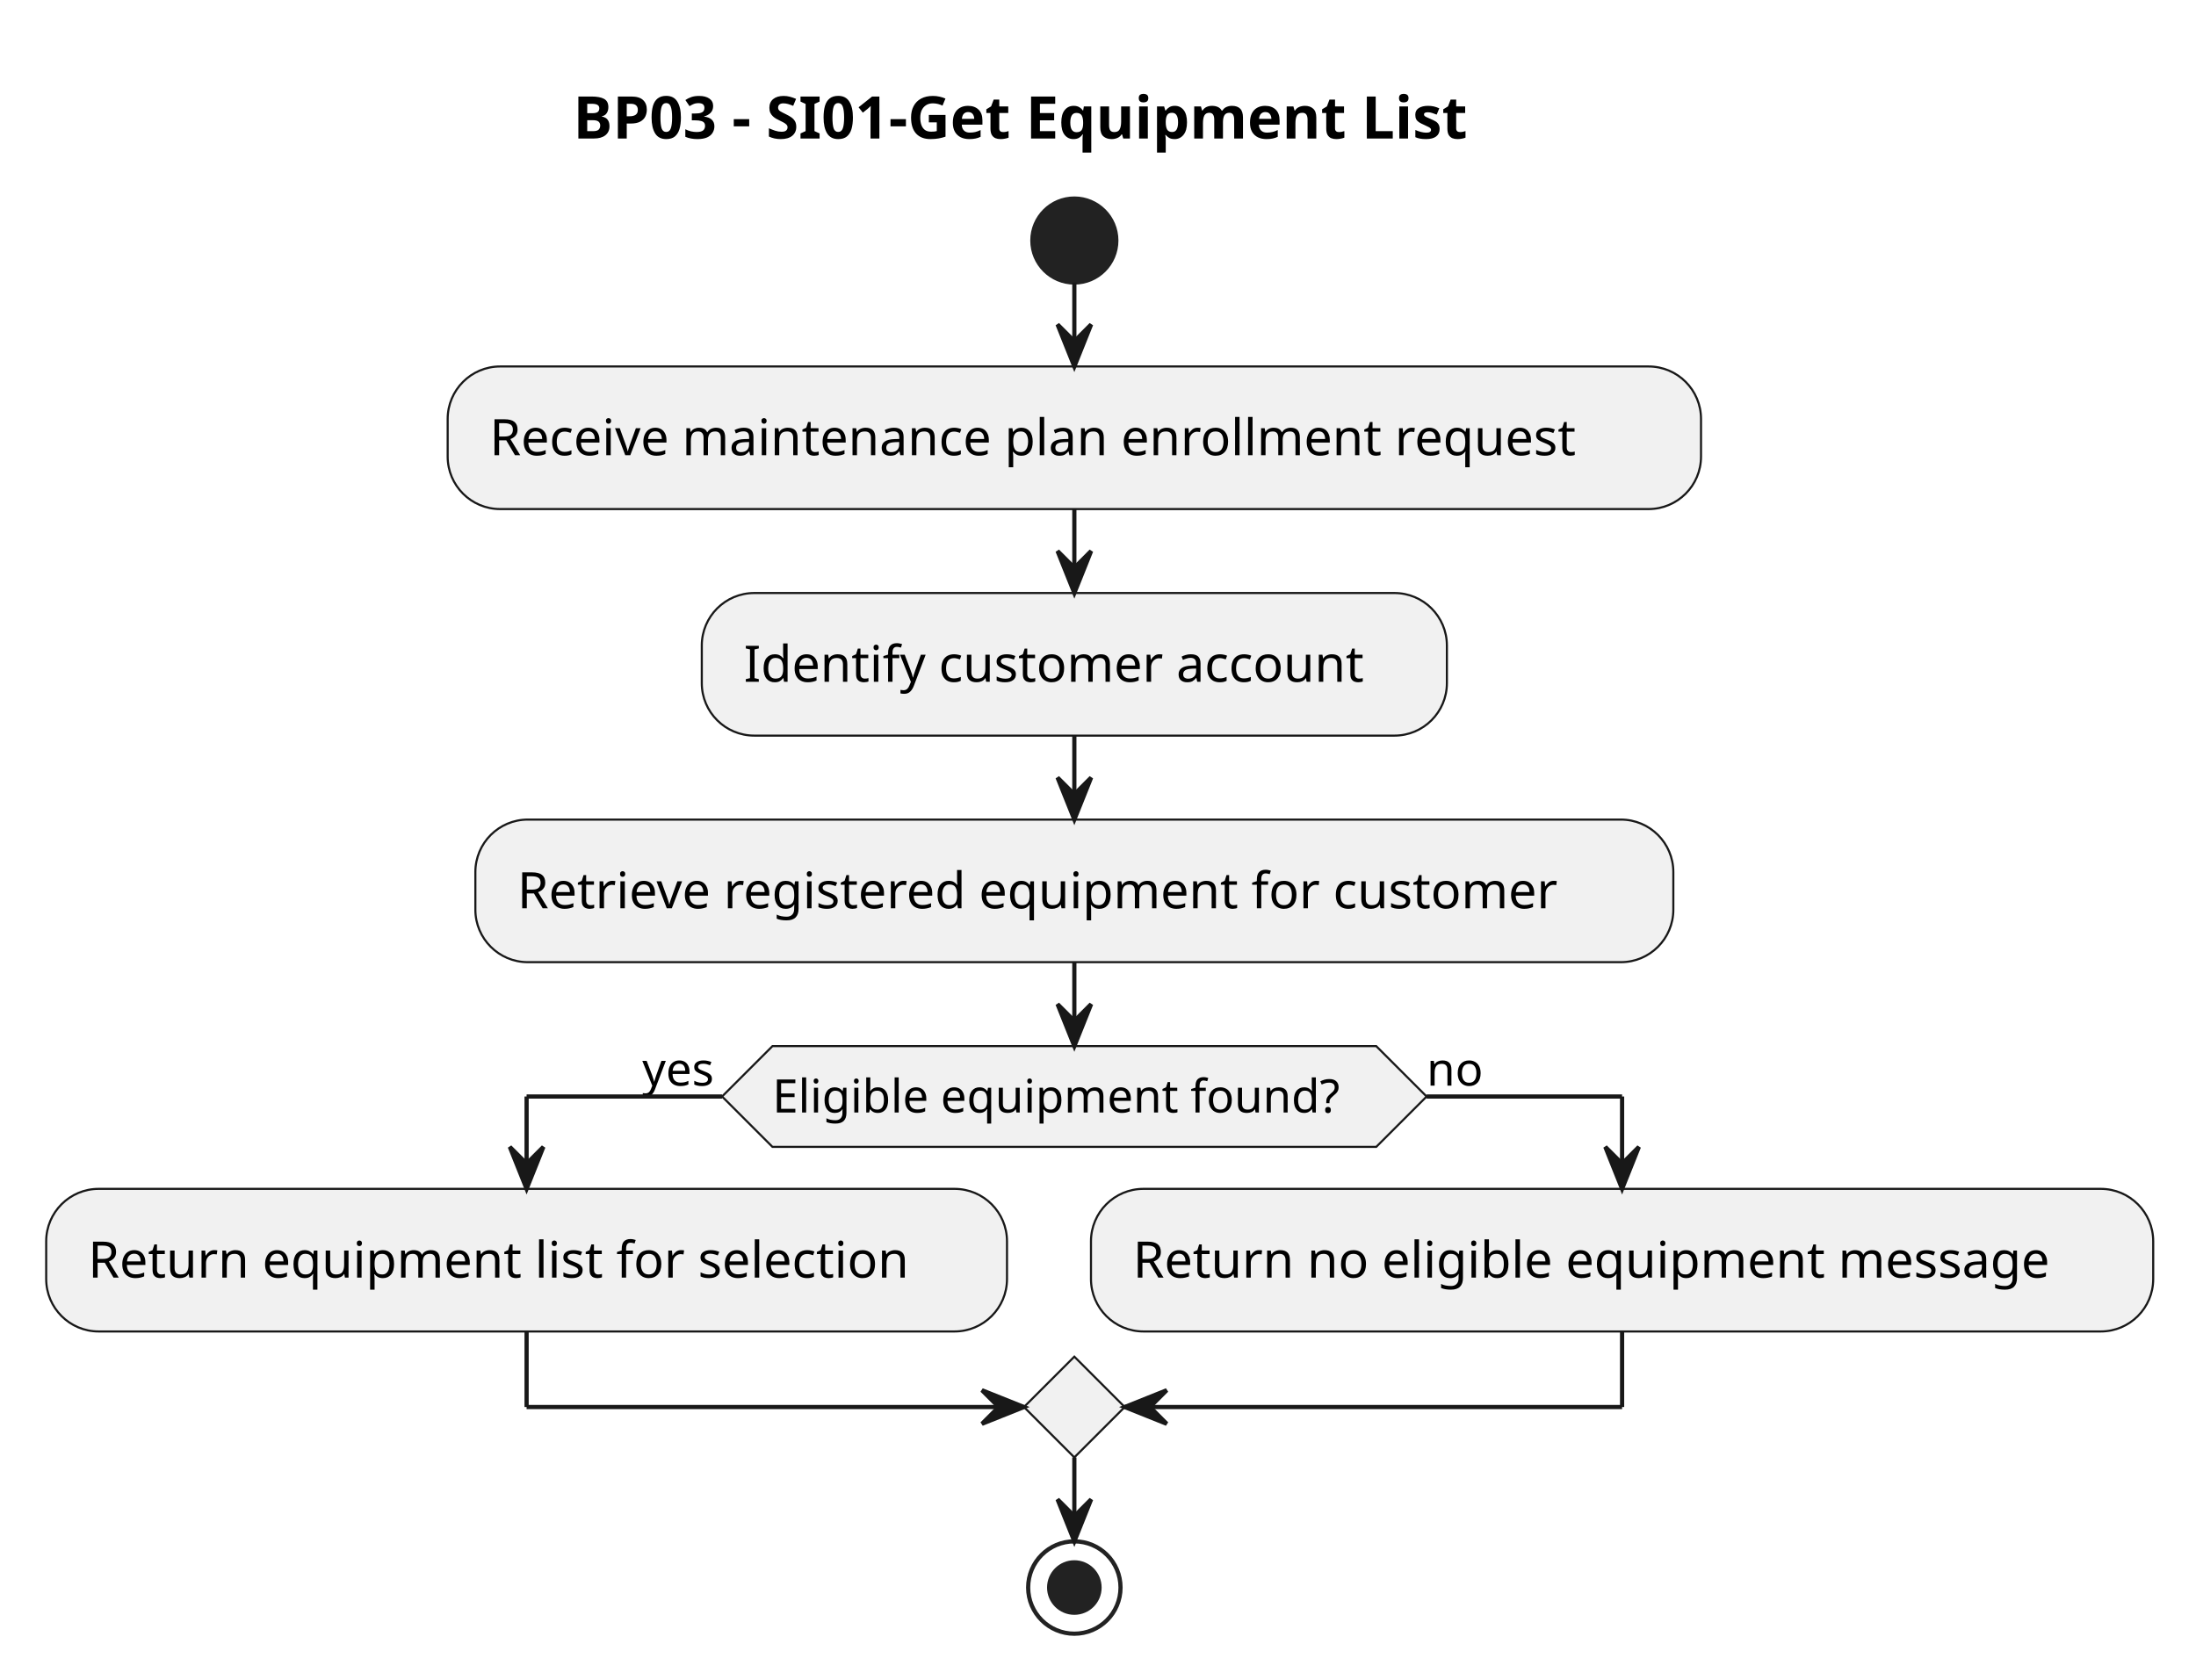
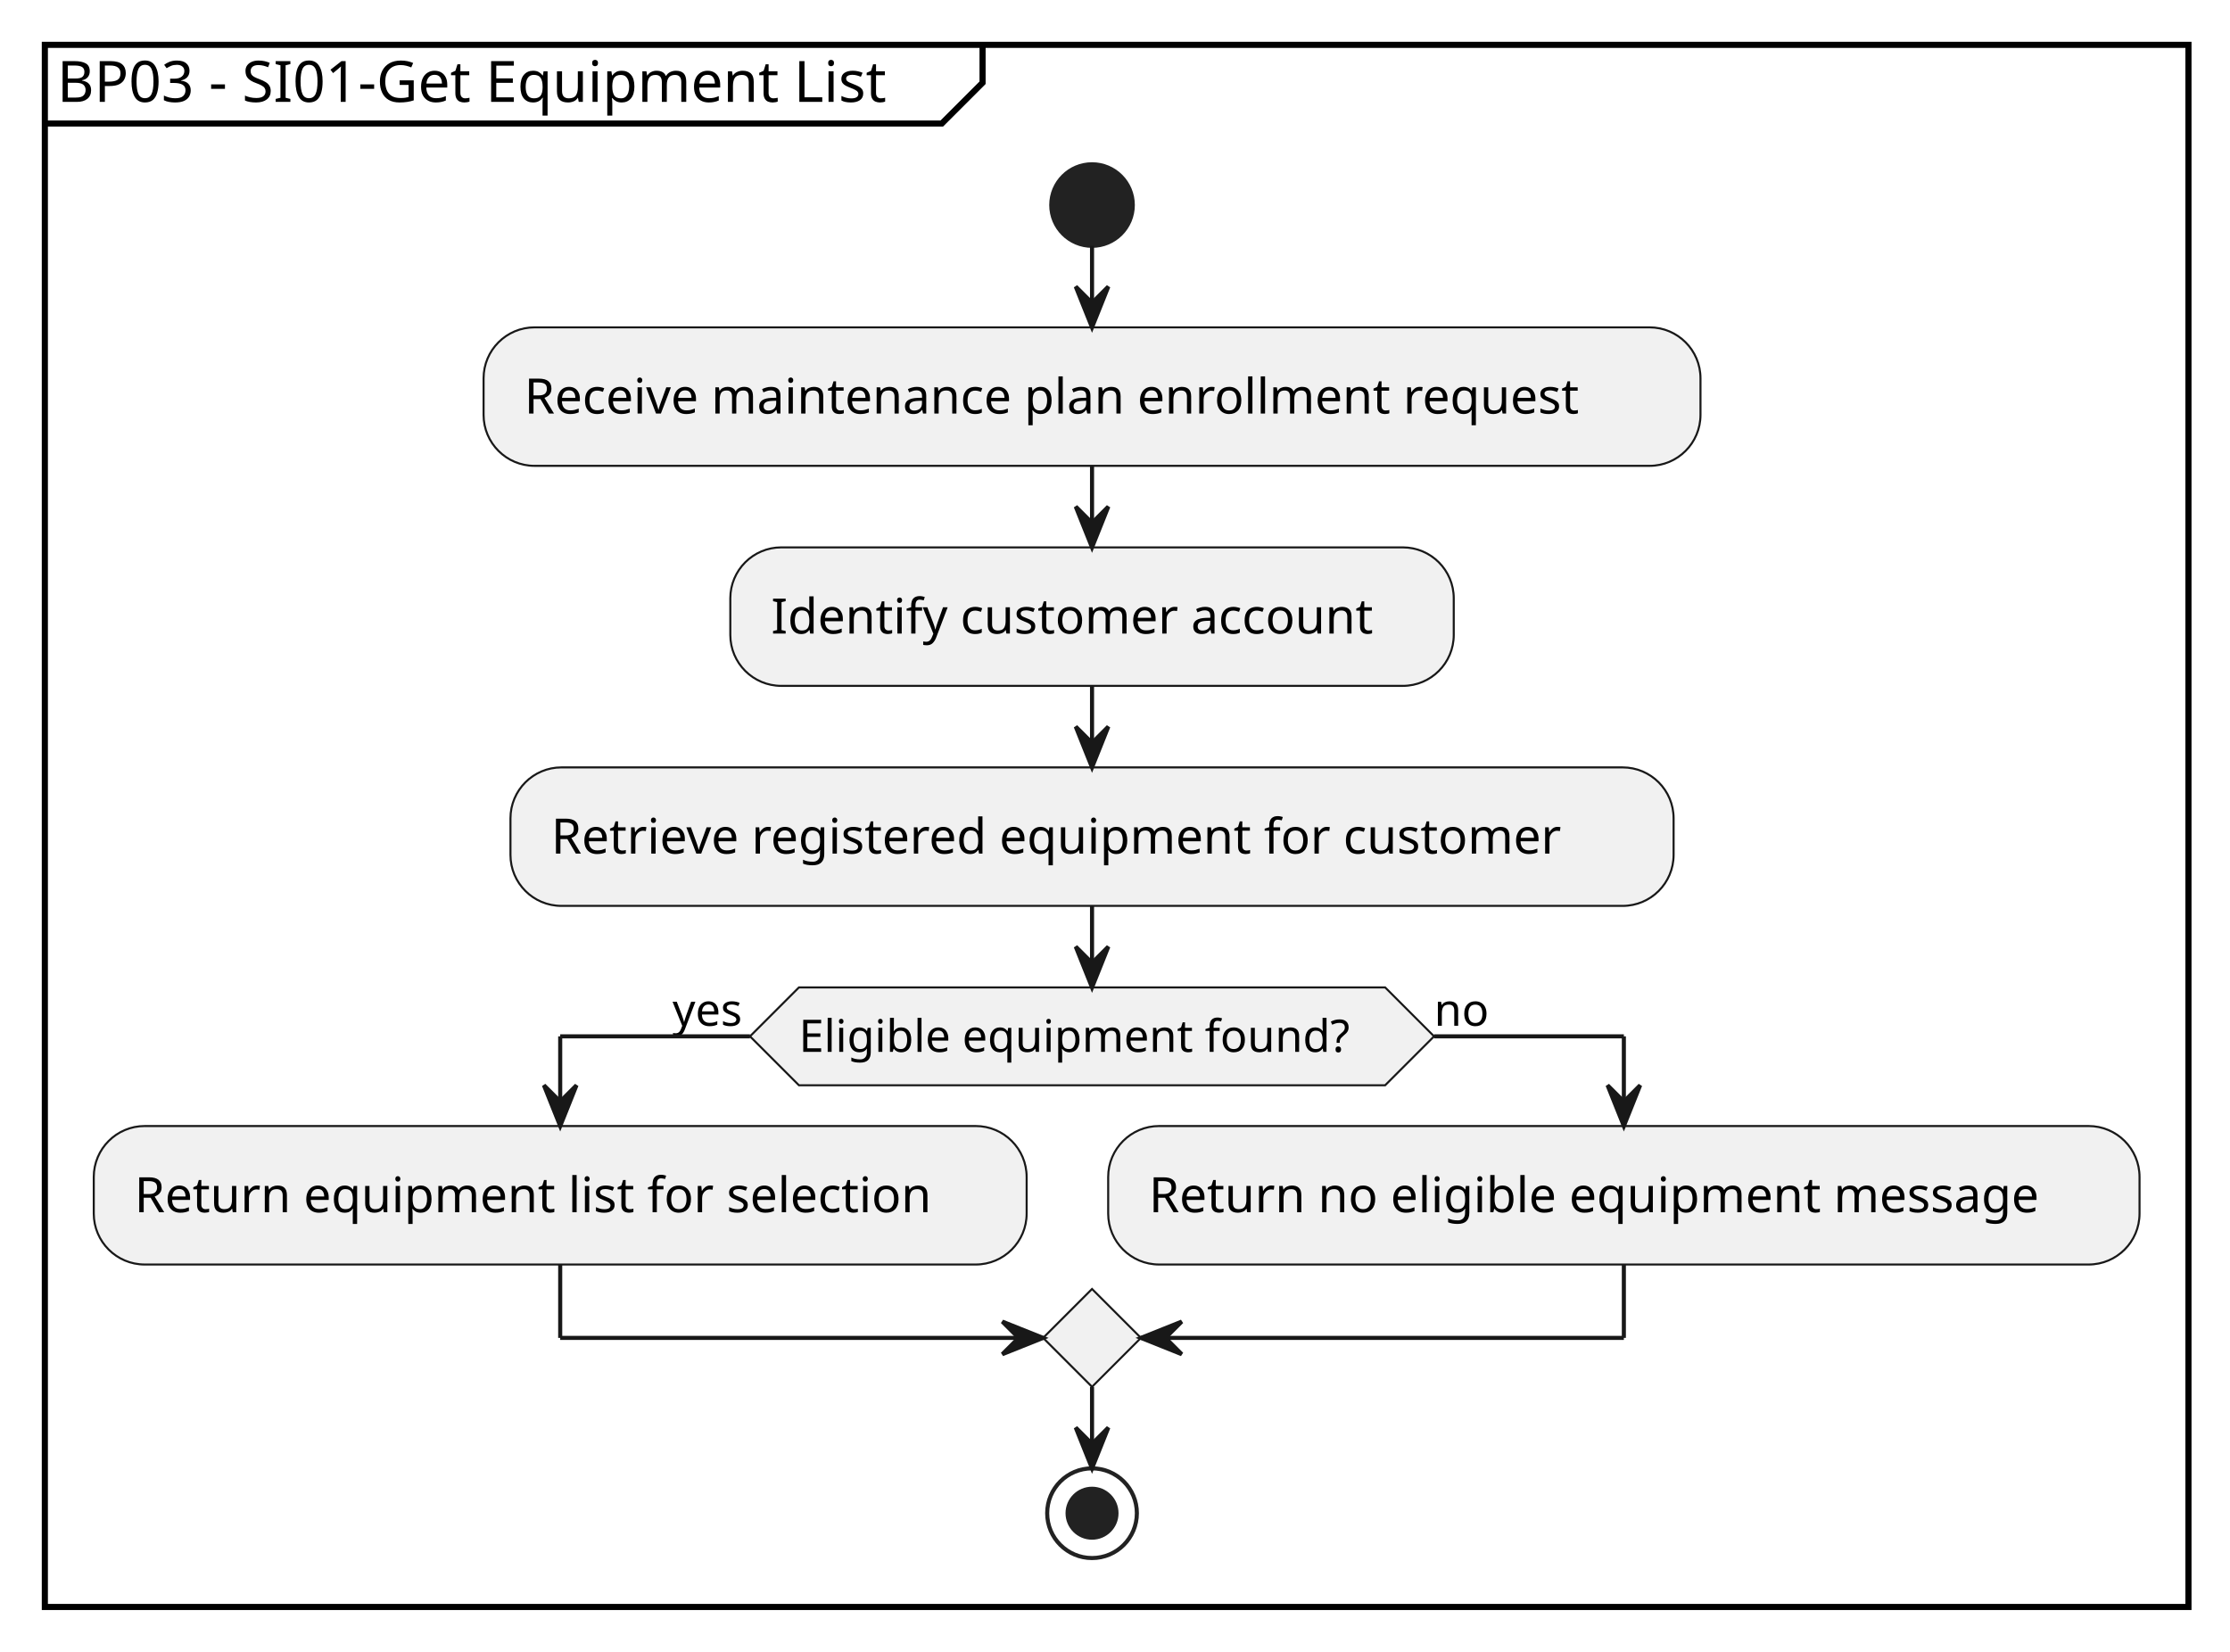
- <svg xmlns="http://www.w3.org/2000/svg" contentStyleType="text/css" data-diagram-type="ACTIVITY" height="400px" preserveAspectRatio="none" style="width:523px;height:400px;background:#FFFFFF;" version="1.1" viewBox="0 0 523 400" width="523px" zoomAndPan="magnify">
+ <svg xmlns="http://www.w3.org/2000/svg" contentStyleType="text/css" data-diagram-type="ACTIVITY" height="405px" preserveAspectRatio="none" style="width:547px;height:405px;background:#FFFFFF;" version="1.1" viewBox="0 0 547 405" width="547px" zoomAndPan="magnify">
  <defs />
  <g>
-     <g class="title" data-source-line="1">
-       <text fill="#000000" font-family="sans-serif" font-size="14" font-weight="bold" lengthAdjust="spacing" textLength="247.844" x="136.482" y="32.995">BP03 - SI01-Get Equipment List</text>
-     </g>
-     <ellipse cx="255.866" cy="57.297" fill="#222222" rx="10" ry="10" style="stroke:#222222;stroke-width:1;" />
-     <rect fill="#F1F1F1" height="33.969" rx="12.5" ry="12.5" style="stroke:#181818;stroke-width:0.5;" width="298.496" x="106.618" y="87.297" />
-     <text fill="#000000" font-family="sans-serif" font-size="12" lengthAdjust="spacing" textLength="278.496" x="116.618" y="108.436">Receive maintenance plan enrollment request</text>
-     <rect fill="#F1F1F1" height="33.969" rx="12.5" ry="12.5" style="stroke:#181818;stroke-width:0.5;" width="177.453" x="167.14" y="141.266" />
-     <text fill="#000000" font-family="sans-serif" font-size="12" lengthAdjust="spacing" textLength="157.453" x="177.14" y="162.404">Identify customer account</text>
-     <rect fill="#F1F1F1" height="33.969" rx="12.5" ry="12.5" style="stroke:#181818;stroke-width:0.5;" width="285.307" x="113.213" y="195.234" />
-     <text fill="#000000" font-family="sans-serif" font-size="12" lengthAdjust="spacing" textLength="265.307" x="123.213" y="216.373">Retrieve registered equipment for customer</text>
-     <polygon fill="#F1F1F1" points="183.969,249.203,327.764,249.203,339.764,261.203,327.764,273.203,183.969,273.203,171.969,261.203,183.969,249.203" style="stroke:#181818;stroke-width:0.5;" />
-     <text fill="#000000" font-family="sans-serif" font-size="11" lengthAdjust="spacing" textLength="143.795" x="183.969" y="265.011">Eligible equipment found?</text>
-     <text fill="#000000" font-family="sans-serif" font-size="11" lengthAdjust="spacing" textLength="19.008" x="152.96" y="258.609">yes</text>
-     <text fill="#000000" font-family="sans-serif" font-size="11" lengthAdjust="spacing" textLength="13.702" x="339.764" y="258.609">no</text>
-     <rect fill="#F1F1F1" height="33.969" rx="12.5" ry="12.5" style="stroke:#181818;stroke-width:0.5;" width="228.828" x="11" y="283.203" />
-     <text fill="#000000" font-family="sans-serif" font-size="12" lengthAdjust="spacing" textLength="208.828" x="21" y="304.342">Return equipment list for selection</text>
-     <rect fill="#F1F1F1" height="33.969" rx="12.5" ry="12.5" style="stroke:#181818;stroke-width:0.5;" width="252.981" x="259.828" y="283.203" />
-     <text fill="#000000" font-family="sans-serif" font-size="12" lengthAdjust="spacing" textLength="232.981" x="269.828" y="304.342">Return no eligible equipment message</text>
-     <polygon fill="#F1F1F1" points="255.866,323.172,267.866,335.172,255.866,347.172,243.866,335.172,255.866,323.172" style="stroke:#181818;stroke-width:0.5;" />
-     <ellipse cx="255.866" cy="378.172" fill="none" rx="11" ry="11" style="stroke:#222222;stroke-width:1;" />
-     <ellipse cx="255.866" cy="378.172" fill="#222222" rx="6" ry="6" style="stroke:#222222;stroke-width:1;" />
-     <line style="stroke:#181818;stroke-width:1;" x1="255.866" x2="255.866" y1="67.297" y2="87.297" />
-     <polygon fill="#181818" points="251.866,77.297,255.866,87.297,259.866,77.297,255.866,81.297" style="stroke:#181818;stroke-width:1;" />
-     <line style="stroke:#181818;stroke-width:1;" x1="255.866" x2="255.866" y1="121.266" y2="141.266" />
-     <polygon fill="#181818" points="251.866,131.266,255.866,141.266,259.866,131.266,255.866,135.266" style="stroke:#181818;stroke-width:1;" />
-     <line style="stroke:#181818;stroke-width:1;" x1="255.866" x2="255.866" y1="175.234" y2="195.234" />
-     <polygon fill="#181818" points="251.866,185.234,255.866,195.234,259.866,185.234,255.866,189.234" style="stroke:#181818;stroke-width:1;" />
-     <line style="stroke:#181818;stroke-width:1;" x1="171.969" x2="125.414" y1="261.203" y2="261.203" />
-     <line style="stroke:#181818;stroke-width:1;" x1="125.414" x2="125.414" y1="261.203" y2="283.203" />
-     <polygon fill="#181818" points="121.414,273.203,125.414,283.203,129.414,273.203,125.414,277.203" style="stroke:#181818;stroke-width:1;" />
-     <line style="stroke:#181818;stroke-width:1;" x1="339.764" x2="386.318" y1="261.203" y2="261.203" />
-     <line style="stroke:#181818;stroke-width:1;" x1="386.318" x2="386.318" y1="261.203" y2="283.203" />
-     <polygon fill="#181818" points="382.318,273.203,386.318,283.203,390.318,273.203,386.318,277.203" style="stroke:#181818;stroke-width:1;" />
-     <line style="stroke:#181818;stroke-width:1;" x1="125.414" x2="125.414" y1="317.172" y2="335.172" />
-     <line style="stroke:#181818;stroke-width:1;" x1="125.414" x2="243.866" y1="335.172" y2="335.172" />
-     <polygon fill="#181818" points="233.866,331.172,243.866,335.172,233.866,339.172,237.866,335.172" style="stroke:#181818;stroke-width:1;" />
-     <line style="stroke:#181818;stroke-width:1;" x1="386.318" x2="386.318" y1="317.172" y2="335.172" />
-     <line style="stroke:#181818;stroke-width:1;" x1="386.318" x2="267.866" y1="335.172" y2="335.172" />
-     <polygon fill="#181818" points="277.866,331.172,267.866,335.172,277.866,339.172,273.866,335.172" style="stroke:#181818;stroke-width:1;" />
-     <line style="stroke:#181818;stroke-width:1;" x1="255.866" x2="255.866" y1="229.203" y2="249.203" />
-     <polygon fill="#181818" points="251.866,239.203,255.866,249.203,259.866,239.203,255.866,243.203" style="stroke:#181818;stroke-width:1;" />
-     <line style="stroke:#181818;stroke-width:1;" x1="255.866" x2="255.866" y1="347.172" y2="367.172" />
-     <polygon fill="#181818" points="251.866,357.172,255.866,367.172,259.866,357.172,255.866,361.172" style="stroke:#181818;stroke-width:1;" />
+     <rect fill="none" height="383.172" style="stroke:#000000;stroke-width:1.5;" width="525.809" x="11" y="11" />
+     <path d="M241.015,11 L241.015,20.297 L231.015,30.297 L11,30.297" fill="none" style="stroke:#000000;stroke-width:1.5;" />
+     <text fill="#000000" font-family="sans-serif" font-size="14" lengthAdjust="spacing" textLength="220.015" x="14" y="24.995">BP03 - SI01-Get Equipment List</text>
+     <ellipse cx="267.866" cy="50.297" fill="#222222" rx="10" ry="10" style="stroke:#222222;stroke-width:1;" />
+     <rect fill="#F1F1F1" height="33.969" rx="12.5" ry="12.5" style="stroke:#181818;stroke-width:0.5;" width="298.496" x="118.618" y="80.297" />
+     <text fill="#000000" font-family="sans-serif" font-size="12" lengthAdjust="spacing" textLength="278.496" x="128.618" y="101.436">Receive maintenance plan enrollment request</text>
+     <rect fill="#F1F1F1" height="33.969" rx="12.5" ry="12.5" style="stroke:#181818;stroke-width:0.5;" width="177.453" x="179.14" y="134.266" />
+     <text fill="#000000" font-family="sans-serif" font-size="12" lengthAdjust="spacing" textLength="157.453" x="189.14" y="155.404">Identify customer account</text>
+     <rect fill="#F1F1F1" height="33.969" rx="12.5" ry="12.5" style="stroke:#181818;stroke-width:0.5;" width="285.307" x="125.213" y="188.234" />
+     <text fill="#000000" font-family="sans-serif" font-size="12" lengthAdjust="spacing" textLength="265.307" x="135.213" y="209.373">Retrieve registered equipment for customer</text>
+     <polygon fill="#F1F1F1" points="195.969,242.203,339.764,242.203,351.764,254.203,339.764,266.203,195.969,266.203,183.969,254.203,195.969,242.203" style="stroke:#181818;stroke-width:0.5;" />
+     <text fill="#000000" font-family="sans-serif" font-size="11" lengthAdjust="spacing" textLength="143.795" x="195.969" y="258.011">Eligible equipment found?</text>
+     <text fill="#000000" font-family="sans-serif" font-size="11" lengthAdjust="spacing" textLength="19.008" x="164.96" y="251.609">yes</text>
+     <text fill="#000000" font-family="sans-serif" font-size="11" lengthAdjust="spacing" textLength="13.702" x="351.764" y="251.609">no</text>
+     <rect fill="#F1F1F1" height="33.969" rx="12.5" ry="12.5" style="stroke:#181818;stroke-width:0.5;" width="228.828" x="23" y="276.203" />
+     <text fill="#000000" font-family="sans-serif" font-size="12" lengthAdjust="spacing" textLength="208.828" x="33" y="297.342">Return equipment list for selection</text>
+     <rect fill="#F1F1F1" height="33.969" rx="12.5" ry="12.5" style="stroke:#181818;stroke-width:0.5;" width="252.981" x="271.828" y="276.203" />
+     <text fill="#000000" font-family="sans-serif" font-size="12" lengthAdjust="spacing" textLength="232.981" x="281.828" y="297.342">Return no eligible equipment message</text>
+     <polygon fill="#F1F1F1" points="267.866,316.172,279.866,328.172,267.866,340.172,255.866,328.172,267.866,316.172" style="stroke:#181818;stroke-width:0.5;" />
+     <ellipse cx="267.866" cy="371.172" fill="none" rx="11" ry="11" style="stroke:#222222;stroke-width:1;" />
+     <ellipse cx="267.866" cy="371.172" fill="#222222" rx="6" ry="6" style="stroke:#222222;stroke-width:1;" />
+     <line style="stroke:#181818;stroke-width:1;" x1="267.866" x2="267.866" y1="60.297" y2="80.297" />
+     <polygon fill="#181818" points="263.866,70.297,267.866,80.297,271.866,70.297,267.866,74.297" style="stroke:#181818;stroke-width:1;" />
+     <line style="stroke:#181818;stroke-width:1;" x1="267.866" x2="267.866" y1="114.266" y2="134.266" />
+     <polygon fill="#181818" points="263.866,124.266,267.866,134.266,271.866,124.266,267.866,128.266" style="stroke:#181818;stroke-width:1;" />
+     <line style="stroke:#181818;stroke-width:1;" x1="267.866" x2="267.866" y1="168.234" y2="188.234" />
+     <polygon fill="#181818" points="263.866,178.234,267.866,188.234,271.866,178.234,267.866,182.234" style="stroke:#181818;stroke-width:1;" />
+     <line style="stroke:#181818;stroke-width:1;" x1="183.969" x2="137.414" y1="254.203" y2="254.203" />
+     <line style="stroke:#181818;stroke-width:1;" x1="137.414" x2="137.414" y1="254.203" y2="276.203" />
+     <polygon fill="#181818" points="133.414,266.203,137.414,276.203,141.414,266.203,137.414,270.203" style="stroke:#181818;stroke-width:1;" />
+     <line style="stroke:#181818;stroke-width:1;" x1="351.764" x2="398.318" y1="254.203" y2="254.203" />
+     <line style="stroke:#181818;stroke-width:1;" x1="398.318" x2="398.318" y1="254.203" y2="276.203" />
+     <polygon fill="#181818" points="394.318,266.203,398.318,276.203,402.318,266.203,398.318,270.203" style="stroke:#181818;stroke-width:1;" />
+     <line style="stroke:#181818;stroke-width:1;" x1="137.414" x2="137.414" y1="310.172" y2="328.172" />
+     <line style="stroke:#181818;stroke-width:1;" x1="137.414" x2="255.866" y1="328.172" y2="328.172" />
+     <polygon fill="#181818" points="245.866,324.172,255.866,328.172,245.866,332.172,249.866,328.172" style="stroke:#181818;stroke-width:1;" />
+     <line style="stroke:#181818;stroke-width:1;" x1="398.318" x2="398.318" y1="310.172" y2="328.172" />
+     <line style="stroke:#181818;stroke-width:1;" x1="398.318" x2="279.866" y1="328.172" y2="328.172" />
+     <polygon fill="#181818" points="289.866,324.172,279.866,328.172,289.866,332.172,285.866,328.172" style="stroke:#181818;stroke-width:1;" />
+     <line style="stroke:#181818;stroke-width:1;" x1="267.866" x2="267.866" y1="222.203" y2="242.203" />
+     <polygon fill="#181818" points="263.866,232.203,267.866,242.203,271.866,232.203,267.866,236.203" style="stroke:#181818;stroke-width:1;" />
+     <line style="stroke:#181818;stroke-width:1;" x1="267.866" x2="267.866" y1="340.172" y2="360.172" />
+     <polygon fill="#181818" points="263.866,350.172,267.866,360.172,271.866,350.172,267.866,354.172" style="stroke:#181818;stroke-width:1;" />
  </g>
</svg>
